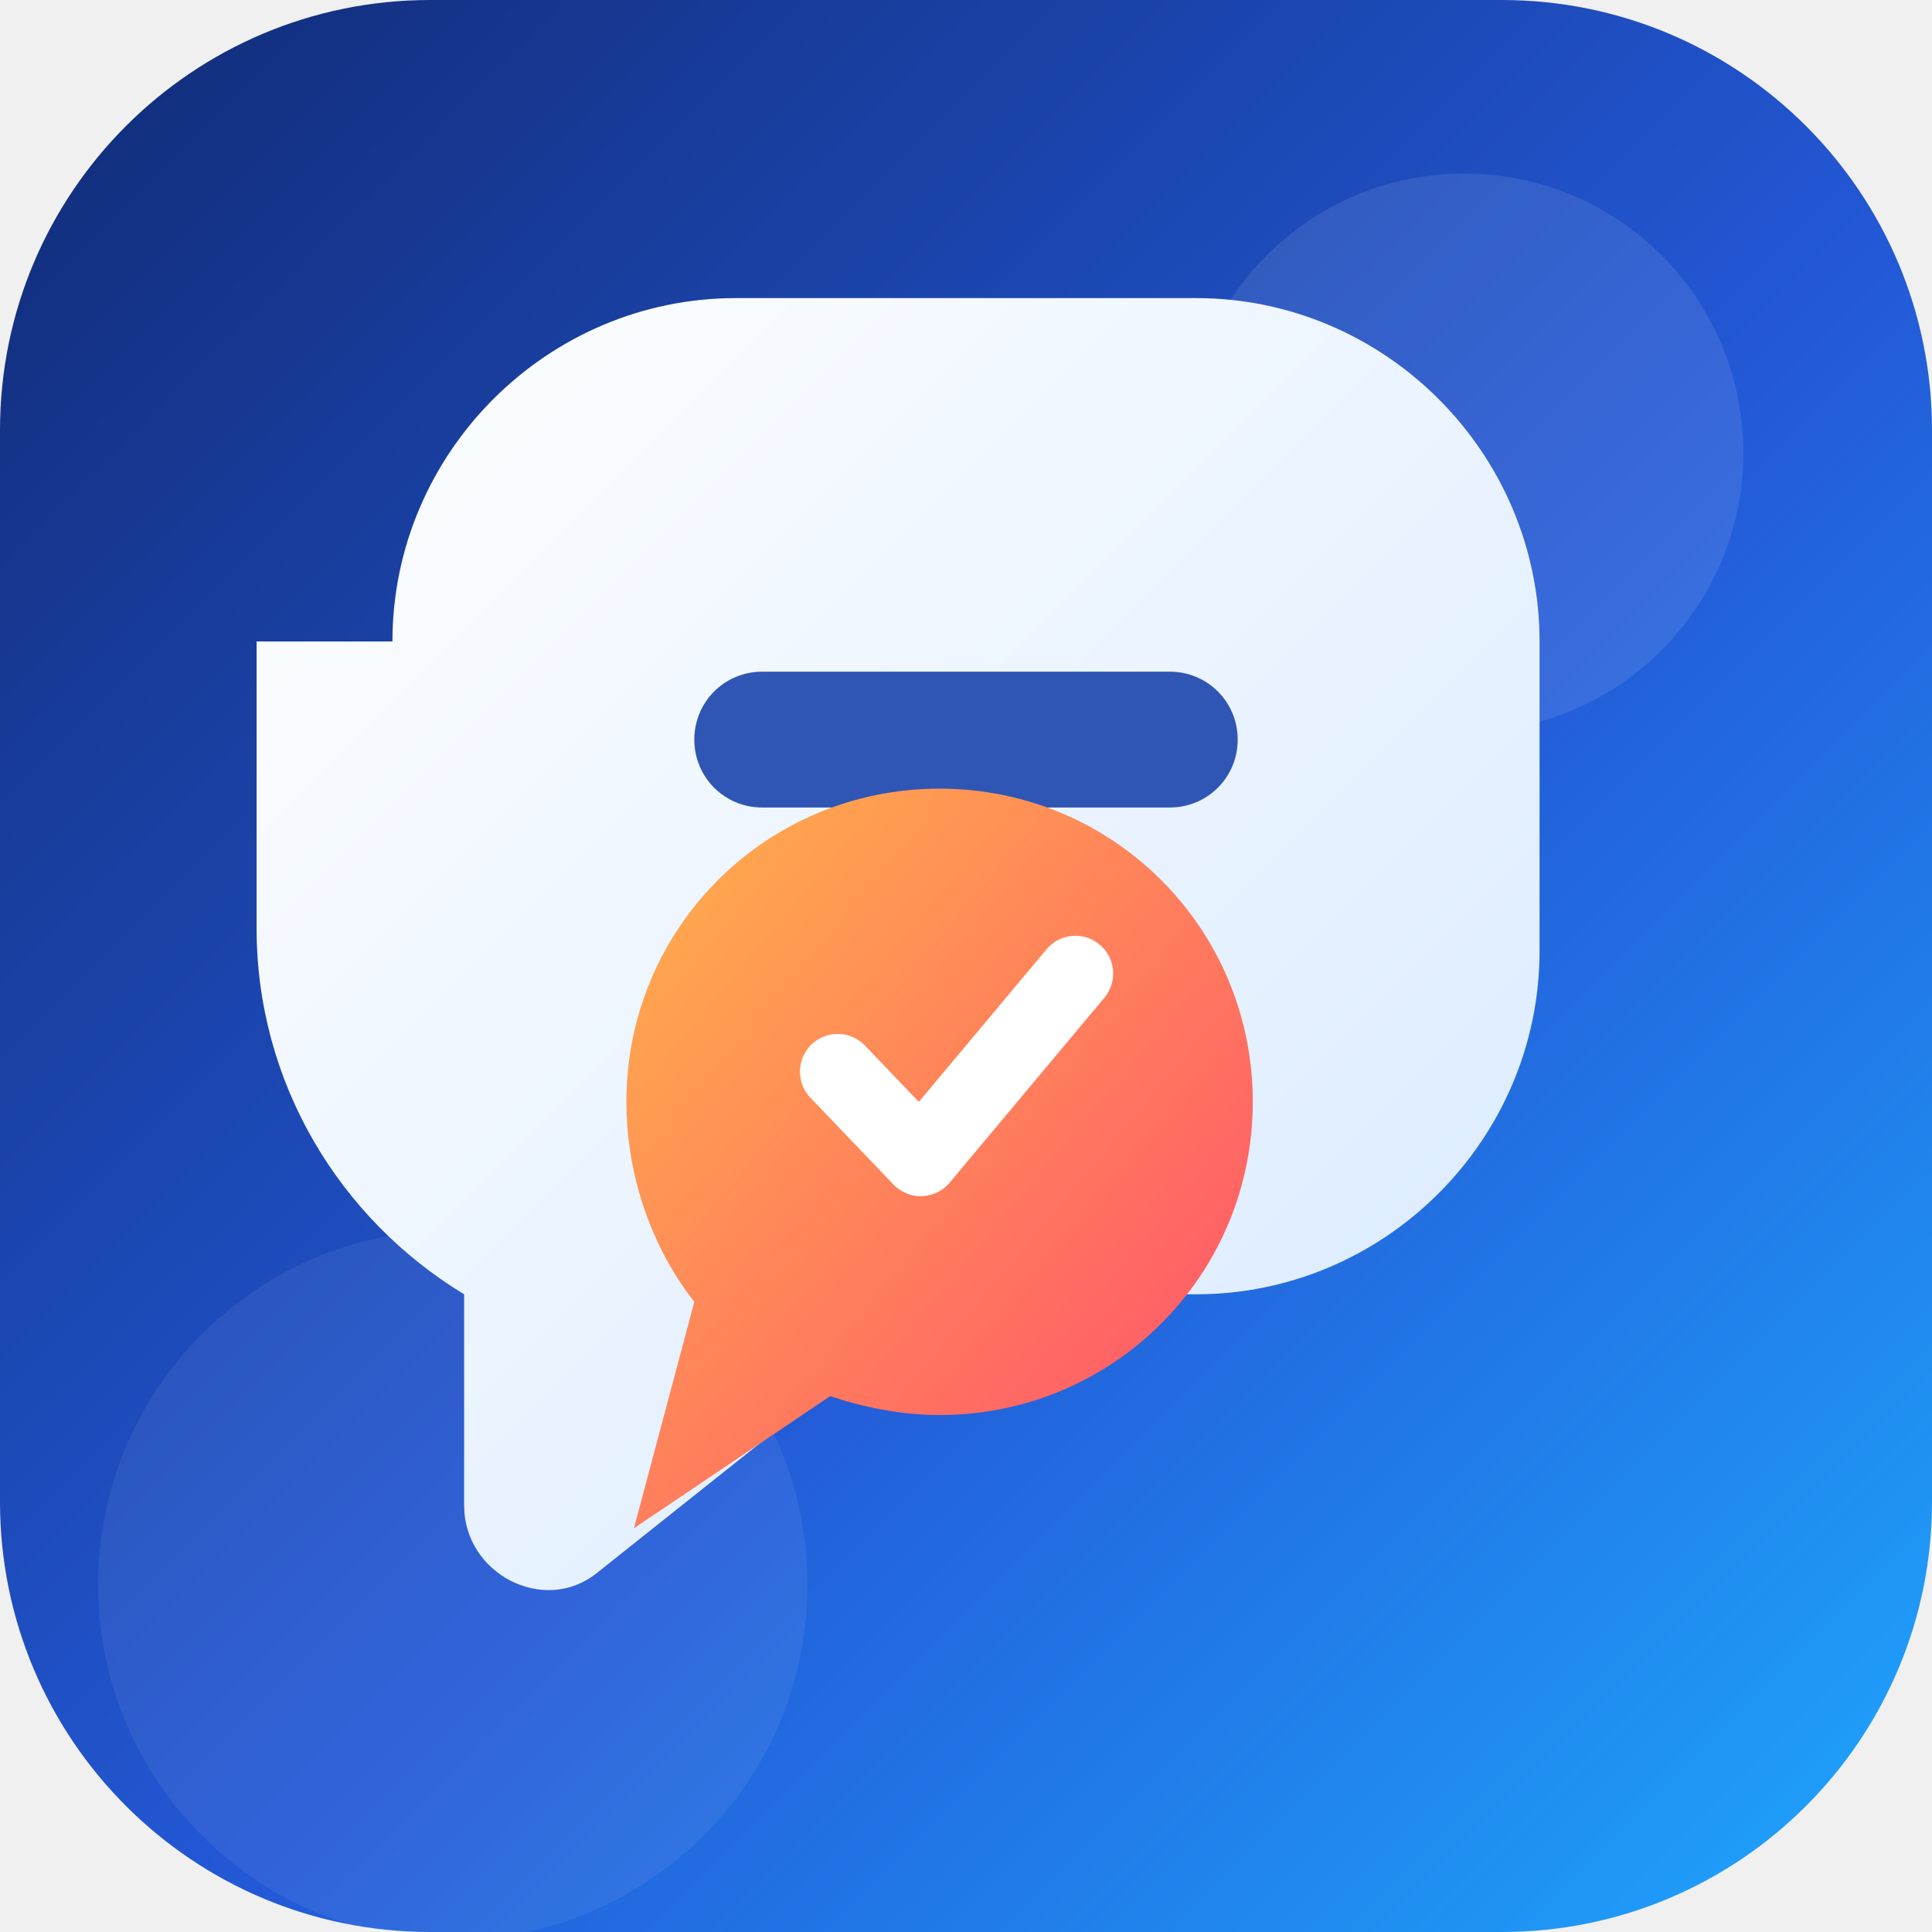
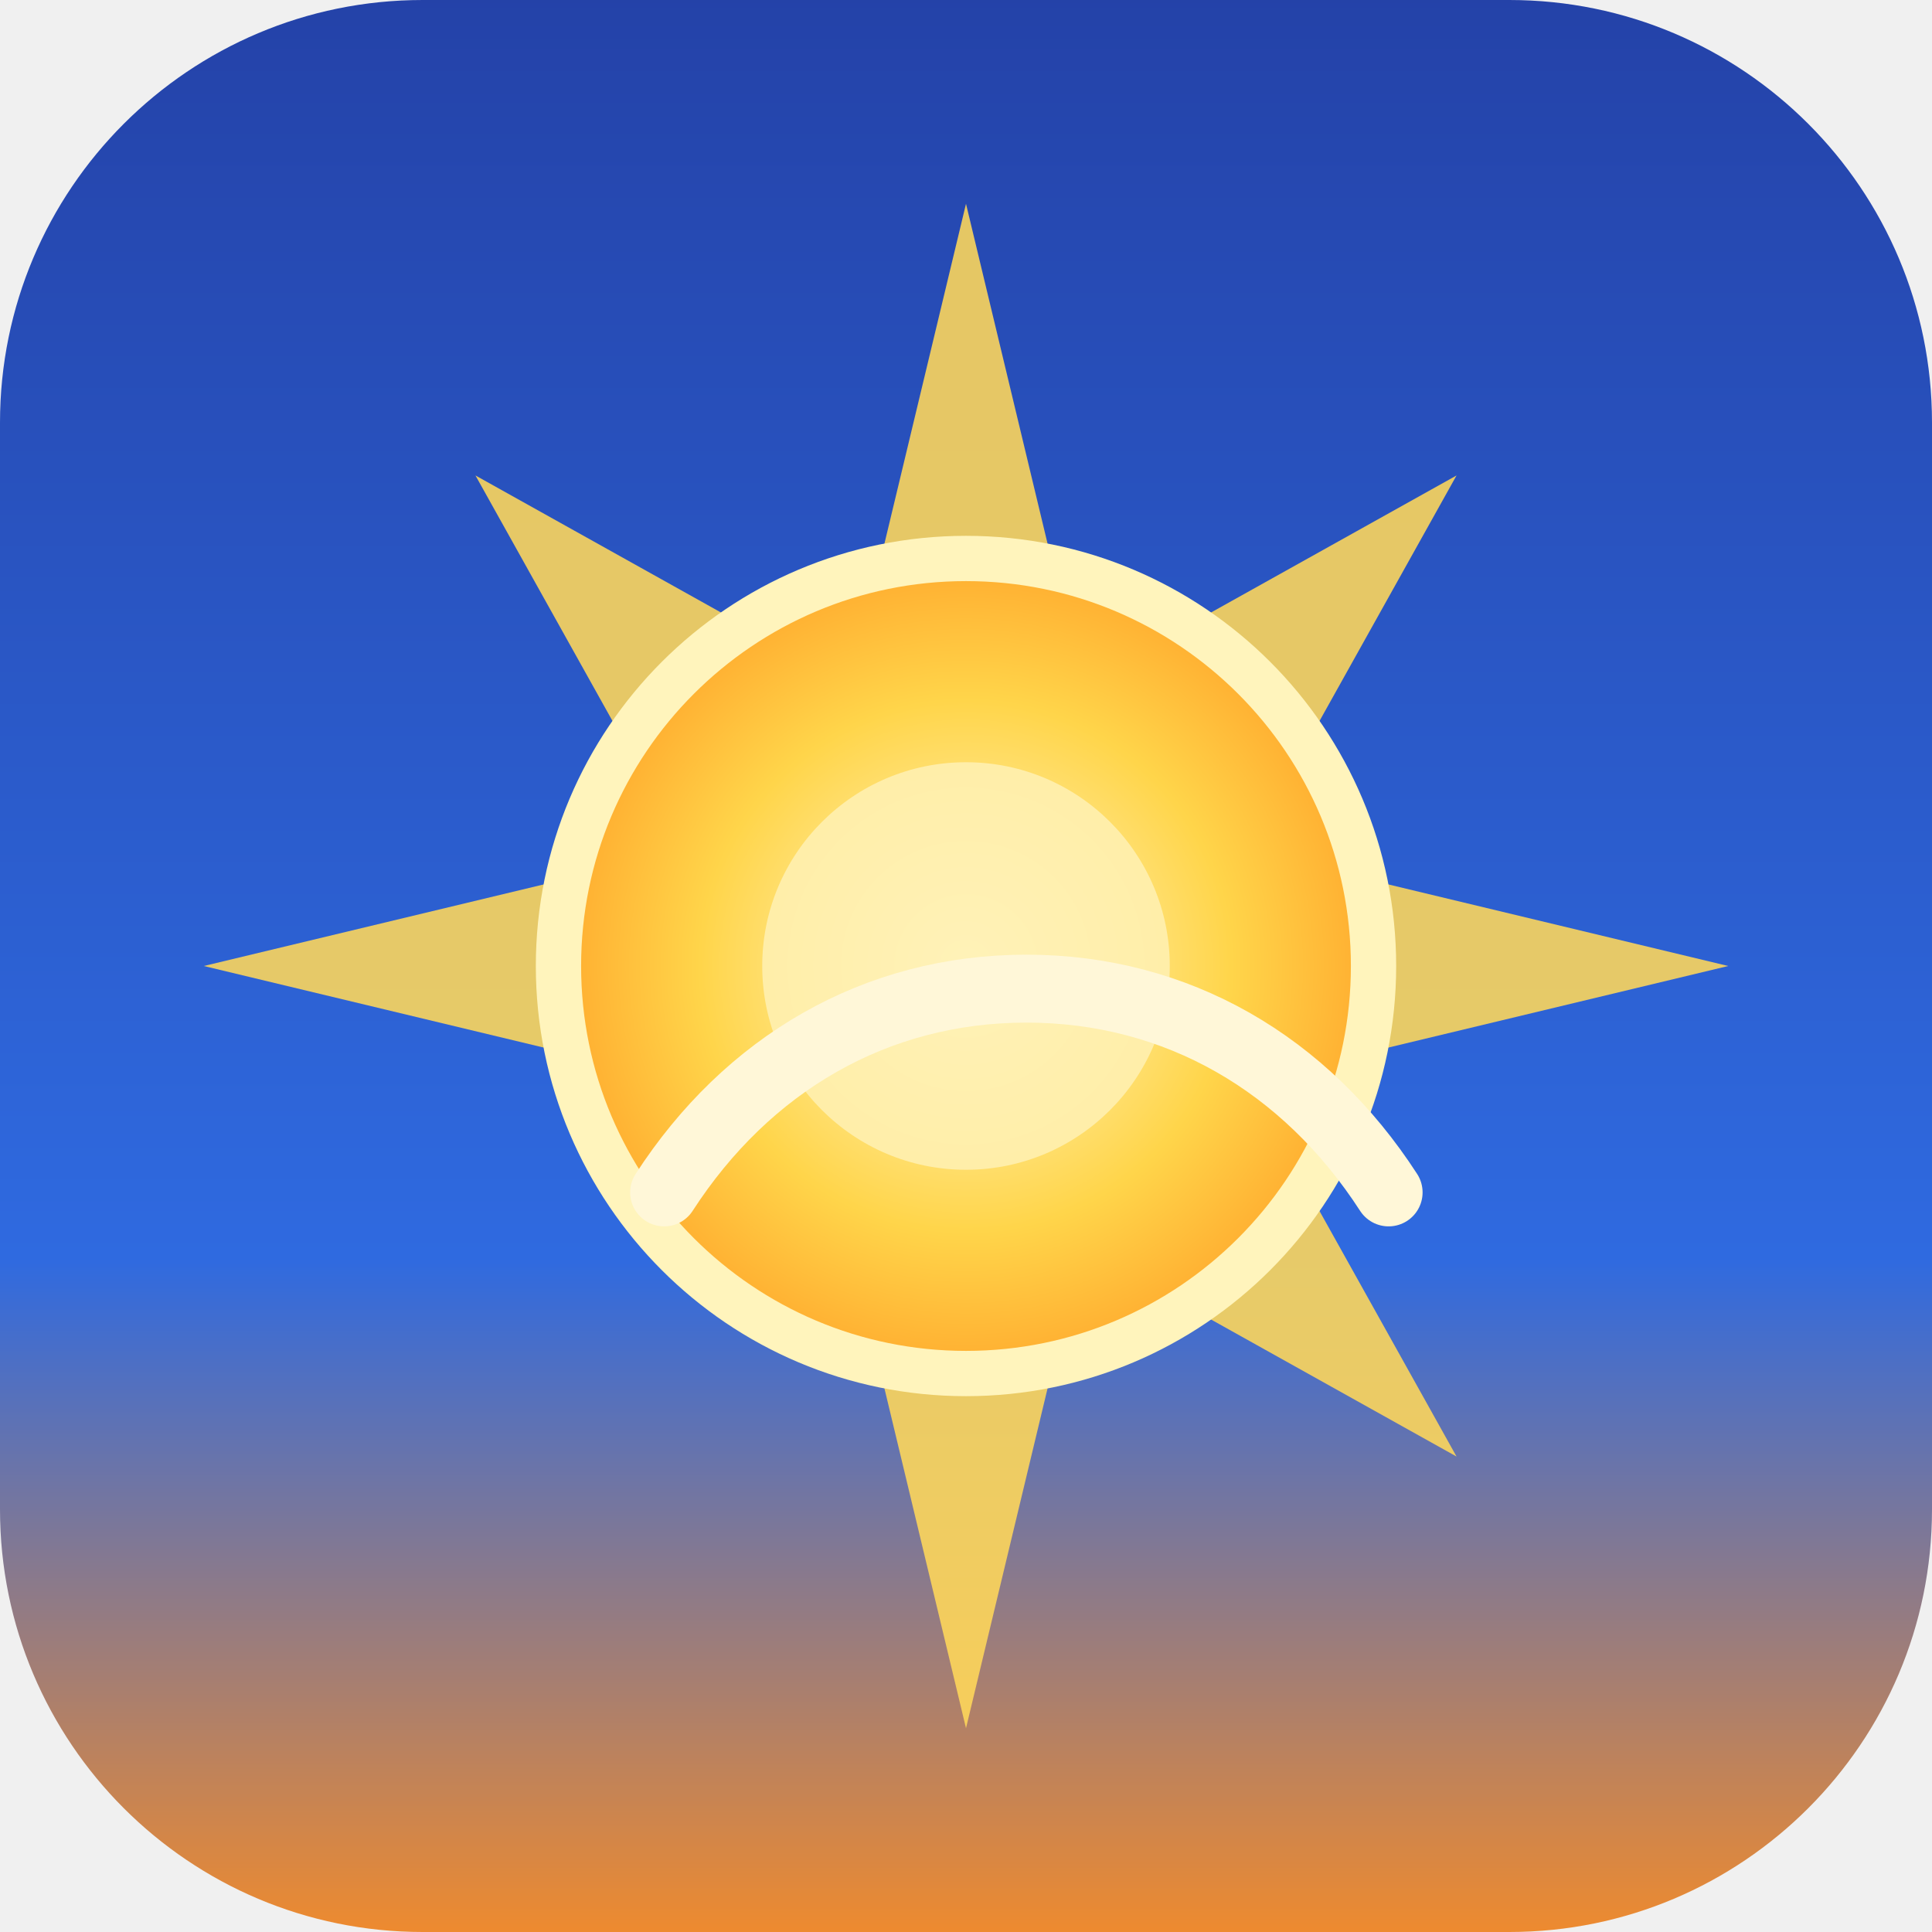
<svg xmlns="http://www.w3.org/2000/svg" viewBox="0 0 512 512">
  <defs>
-     <linearGradient id="bg" x1="0" y1="0" x2="1" y2="1">
-       <stop offset="0%" stop-color="#102a74" />
-       <stop offset="55%" stop-color="#2358d6" />
-       <stop offset="100%" stop-color="#1ea8ff" />
+     <linearGradient id="sky" x1="0" y1="0" x2="0" y2="1">
+       <stop offset="0%" stop-color="#2442a8" />
+       <stop offset="65%" stop-color="#2f6ae0" />
+       <stop offset="100%" stop-color="#f08b2d" />
    </linearGradient>
-     <linearGradient id="bubble" x1="0" y1="0" x2="1" y2="1">
-       <stop offset="0%" stop-color="#ffffff" />
-       <stop offset="100%" stop-color="#d7e9ff" />
-     </linearGradient>
-     <linearGradient id="mark" x1="0" y1="0" x2="1" y2="1">
-       <stop offset="0%" stop-color="#ffb24a" />
-       <stop offset="100%" stop-color="#ff4d6d" />
-     </linearGradient>
+     <radialGradient id="sun" cx="50%" cy="50%" r="50%">
+       <stop offset="0%" stop-color="#fff8cf" />
+       <stop offset="65%" stop-color="#ffd54a" />
+       <stop offset="100%" stop-color="#ffac2f" />
+     </radialGradient>
  </defs>
-   <rect width="512" height="512" rx="114" fill="url(#bg)" />
-   <circle cx="388" cy="120" r="74" fill="#ffffff18" />
-   <circle cx="120" cy="420" r="94" fill="#ffffff10" />
-   <path d="M104 170c0-50 41-91 91-91h122c50 0 91 41 91 91v82c0 50-41 91-91 91h-66l-93 74c-14 11-35 0-35-18v-56c-33-20-55-56-55-97v-76z" fill="url(#bubble)" />
-   <path d="M202 178h108c10 0 18 8 18 18s-8 18-18 18H202c-10 0-18-8-18-18s8-18 18-18zm0 66h72c10 0 18 8 18 18s-8 18-18 18h-72c-10 0-18-8-18-18s8-18 18-18z" fill="#2f56b4" />
-   <path d="M332 292c0 46-37 83-83 83-10 0-20-2-29-5l-52 35 16-60c-11-14-18-33-18-53 0-46 37-83 83-83s83 37 83 83z" fill="url(#mark)" />
-   <path d="m222 284 22 23 41-49" fill="none" stroke="#fff" stroke-width="20" stroke-linecap="round" stroke-linejoin="round" />
+   <rect width="512" height="512" rx="112" fill="url(#sky)" />
+   <g opacity="0.88" fill="#ffd75a">
+     <path d="M256 54 280 154 232 154z" />
+     <path d="M458 256 358 280 358 232z" />
+     <path d="M256 458 232 358 280 358z" />
+     <path d="M54 256 154 232 154 280z" />
+     <path d="M386 126 338 212 300 174z" />
+     <path d="M386 386 300 338 338 300z" />
+     <path d="M126 386 212 300 174 338z" />
+     <path d="M126 126 174 212 212 174z" />
+   </g>
+   <circle cx="256" cy="256" r="108" fill="url(#sun)" stroke="#fff4bc" stroke-width="12" />
+   <circle cx="256" cy="256" r="54" fill="#fff1b4" opacity="0.85" />
+   <path d="M176 316c22-34 56-54 96-54s74 20 96 54" fill="none" stroke="#fff7d8" stroke-width="18" stroke-linecap="round" />
</svg>
